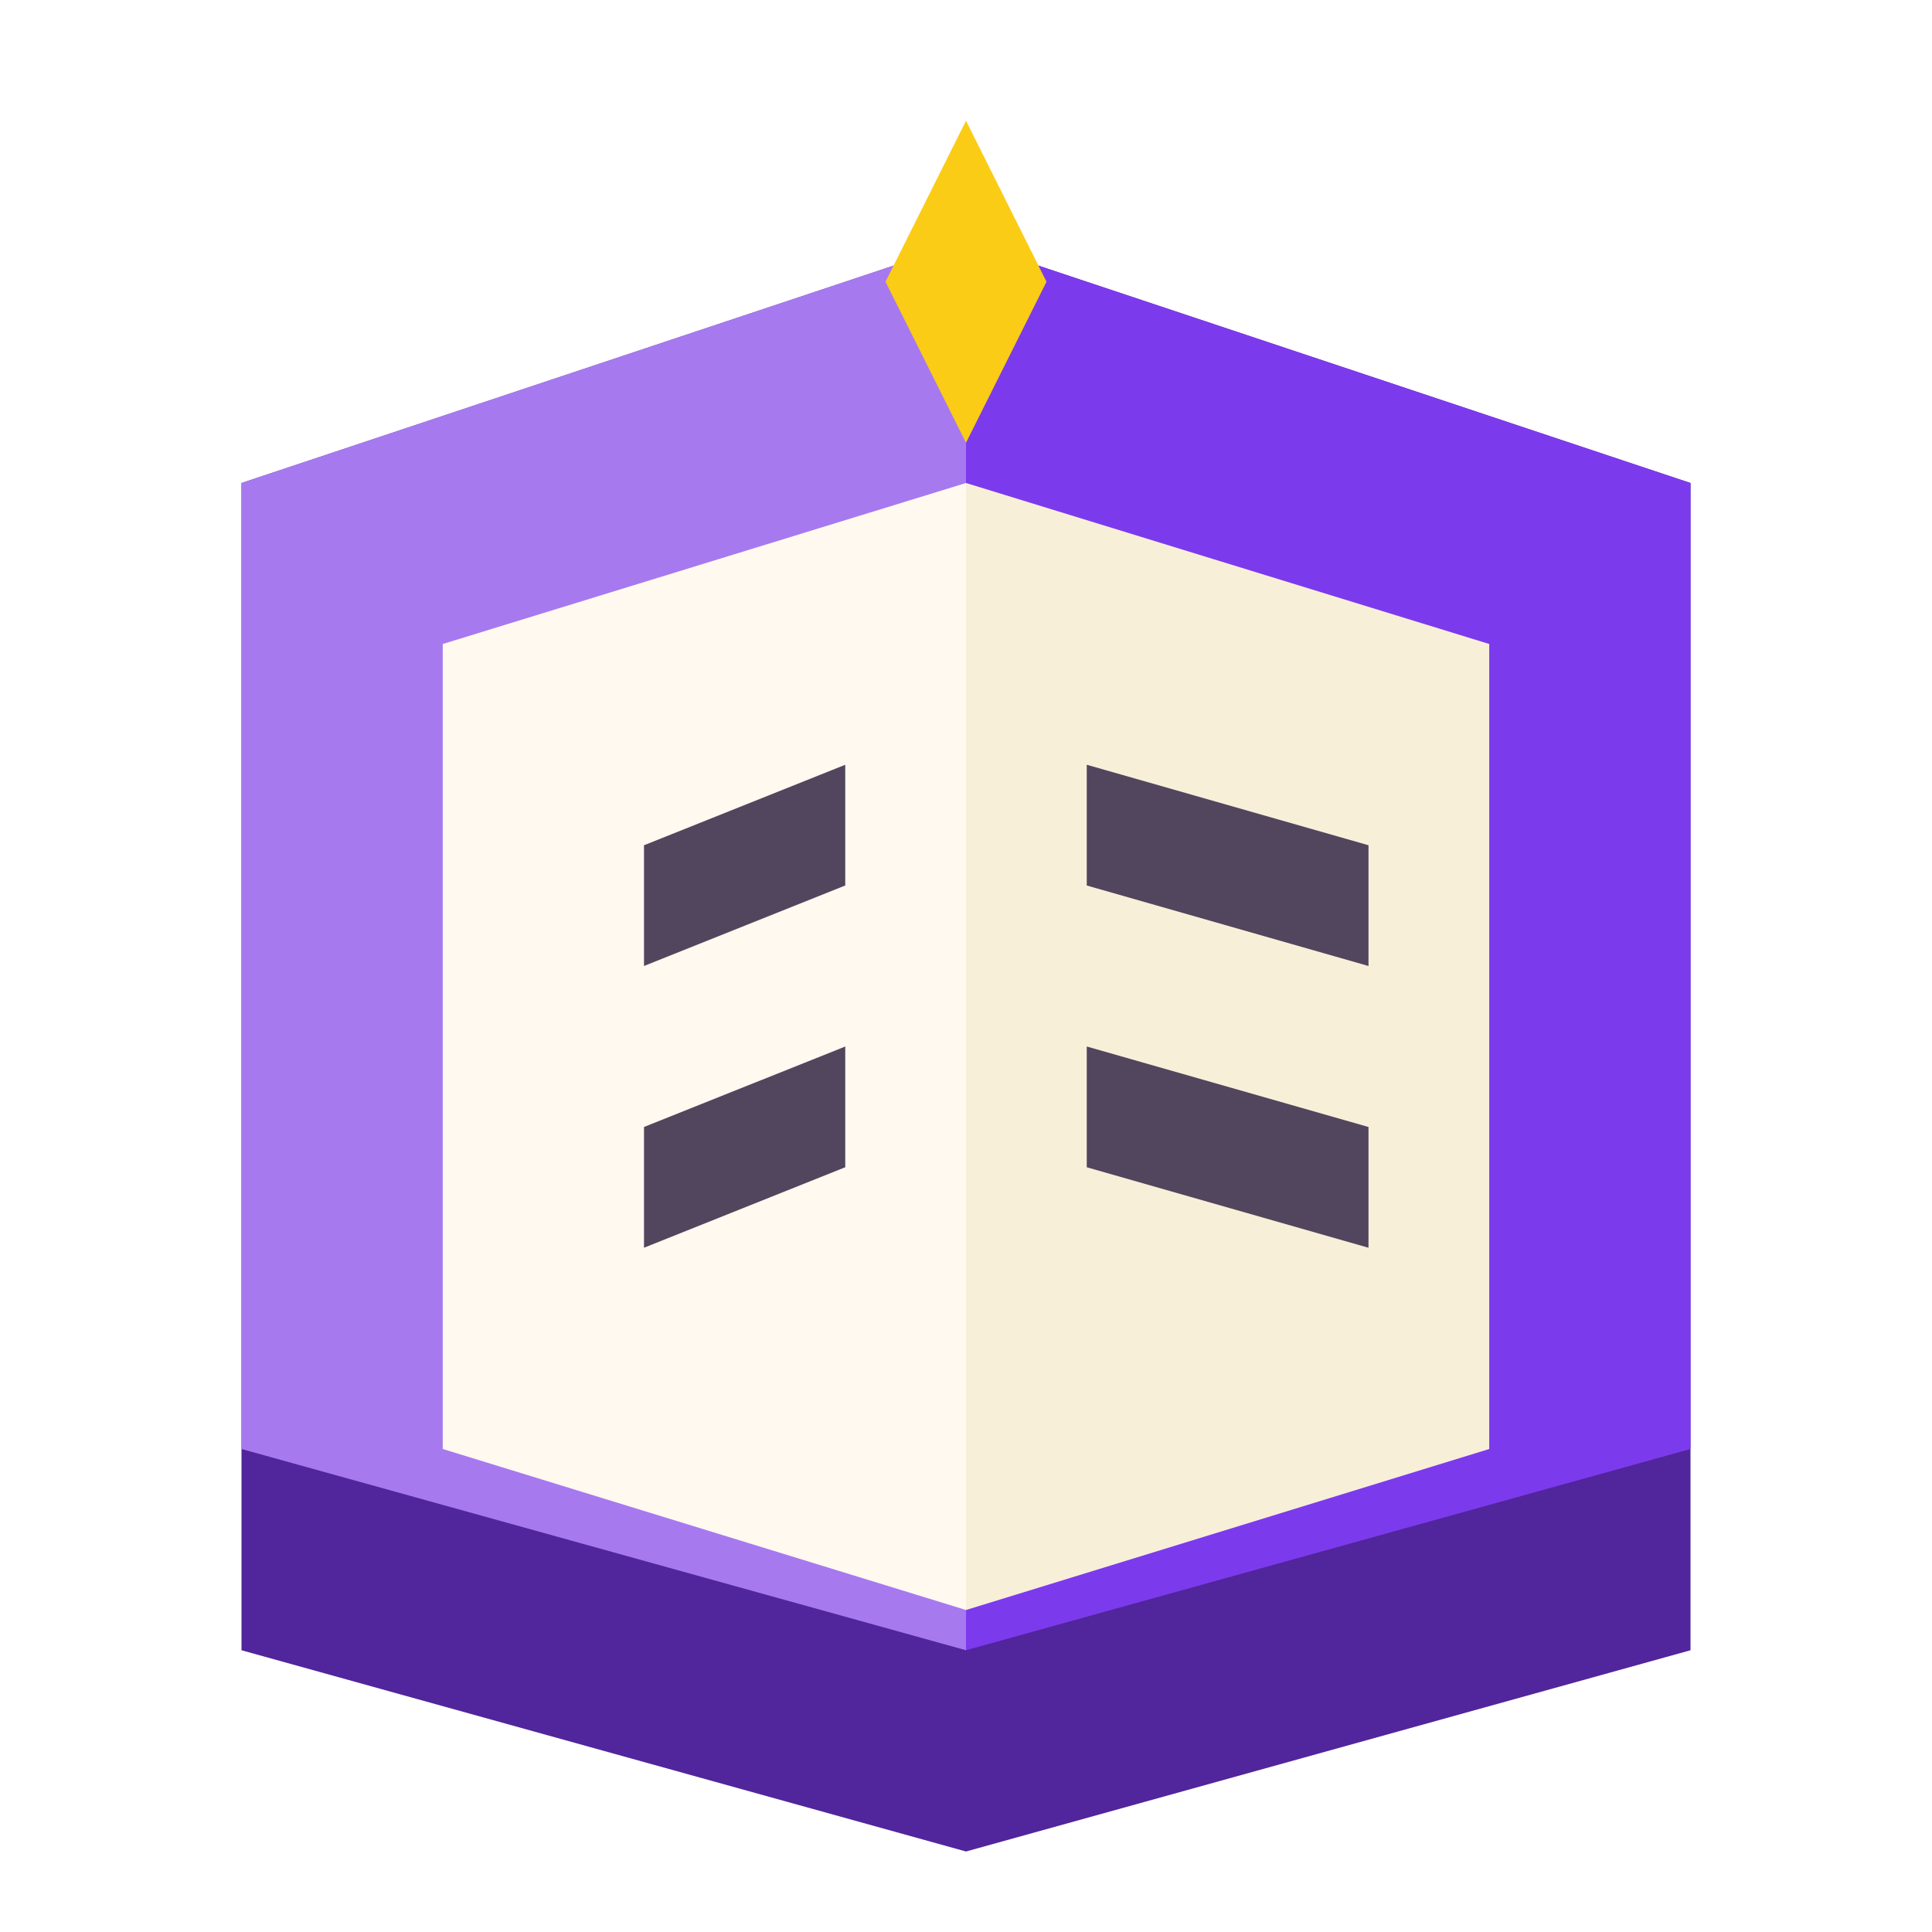
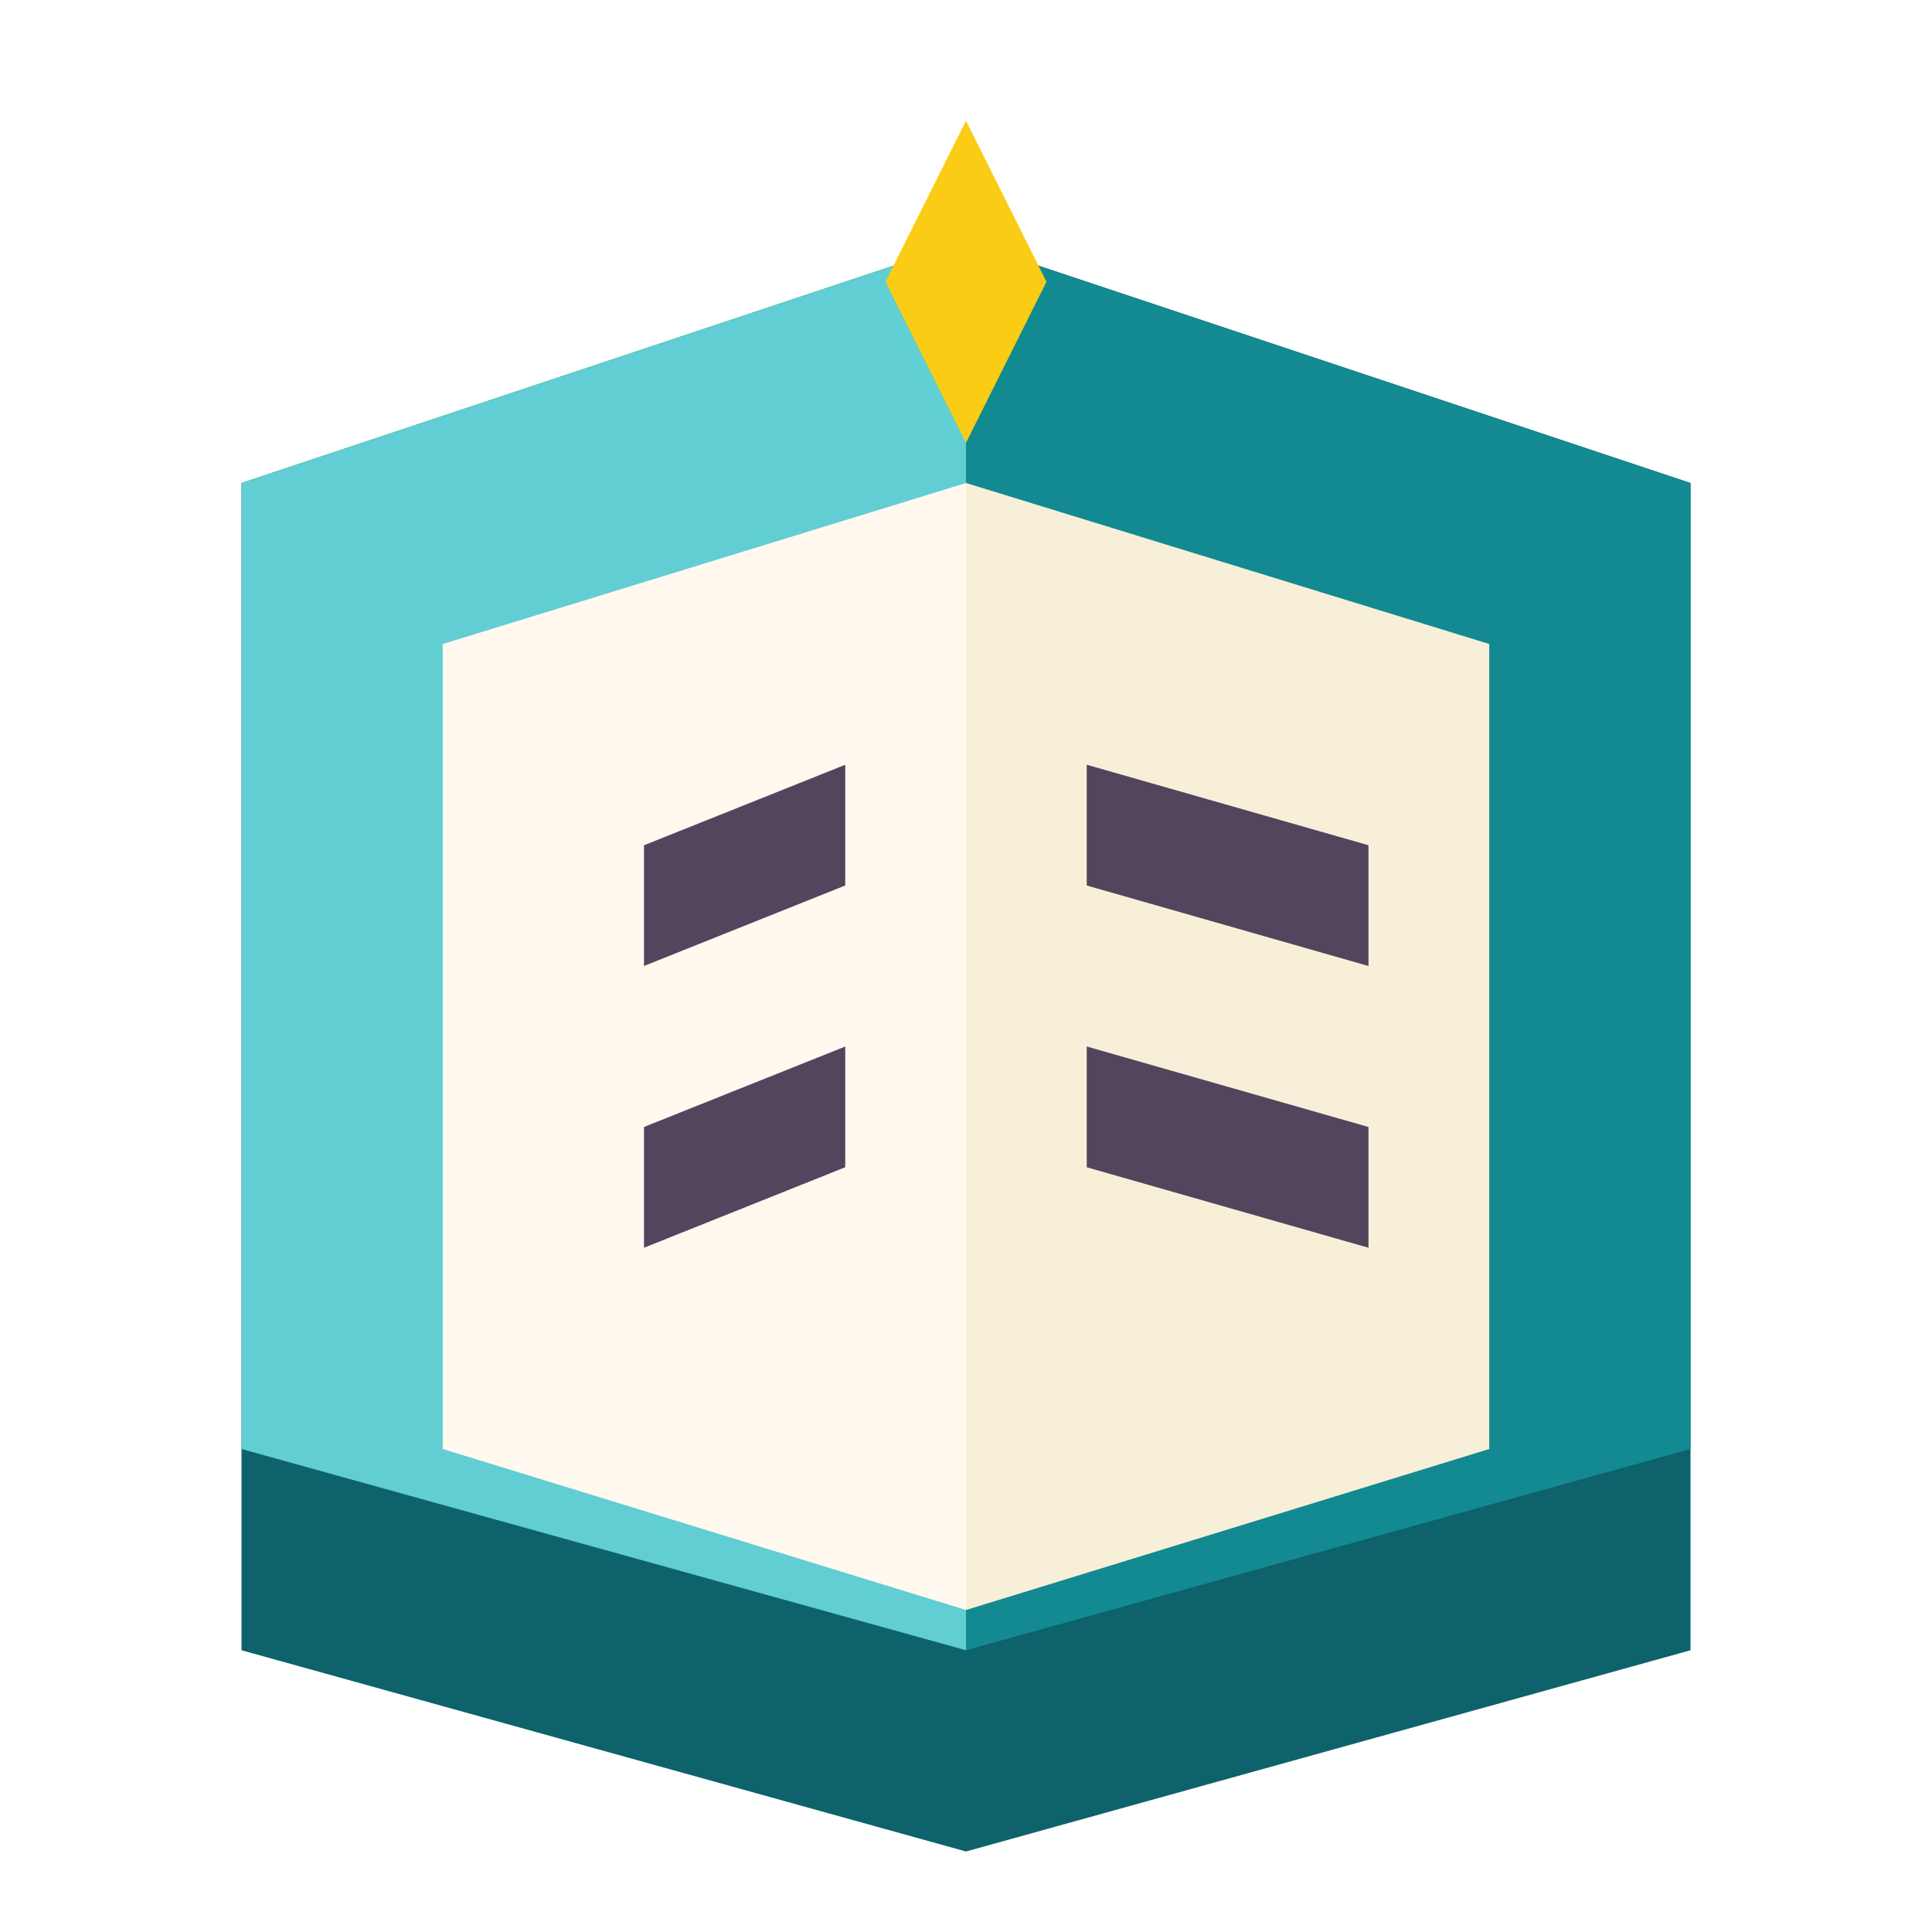
<svg xmlns="http://www.w3.org/2000/svg" viewBox="0 0 48 48" aria-hidden="true">
-   <path d="M6 12 24 6l18 6v29l-18 5L6 41Z" fill="#51259B" />
-   <path d="m6 12 18-6v35L6 36Z" fill="#A779EF" />
-   <path d="m24 6 18 6v24l-18 5Z" fill="#7C3AED" />
+   <path d="M6 12 24 6l18 6v29l-18 5L6 41Z" fill="#0D626B" />
+   <path d="m6 12 18-6v35L6 36Z" fill="#60CED3" />
+   <path d="m24 6 18 6v24l-18 5Z" fill="#138A91" />
  <path d="m11 16 13-4v28l-13-4Z" fill="#FFF9EF" />
  <path d="m24 12 13 4v20l-13 4Z" fill="#F8EFD9" />
  <path d="m16 21 5-2v3l-5 2Zm0 7 5-2v3l-5 2Zm11-9 7 2v3l-7-2Zm0 7 7 2v3l-7-2Z" fill="#51465D" />
  <path d="m22 7 2-4 2 4-2 4Z" fill="#FACC15" />
</svg>
